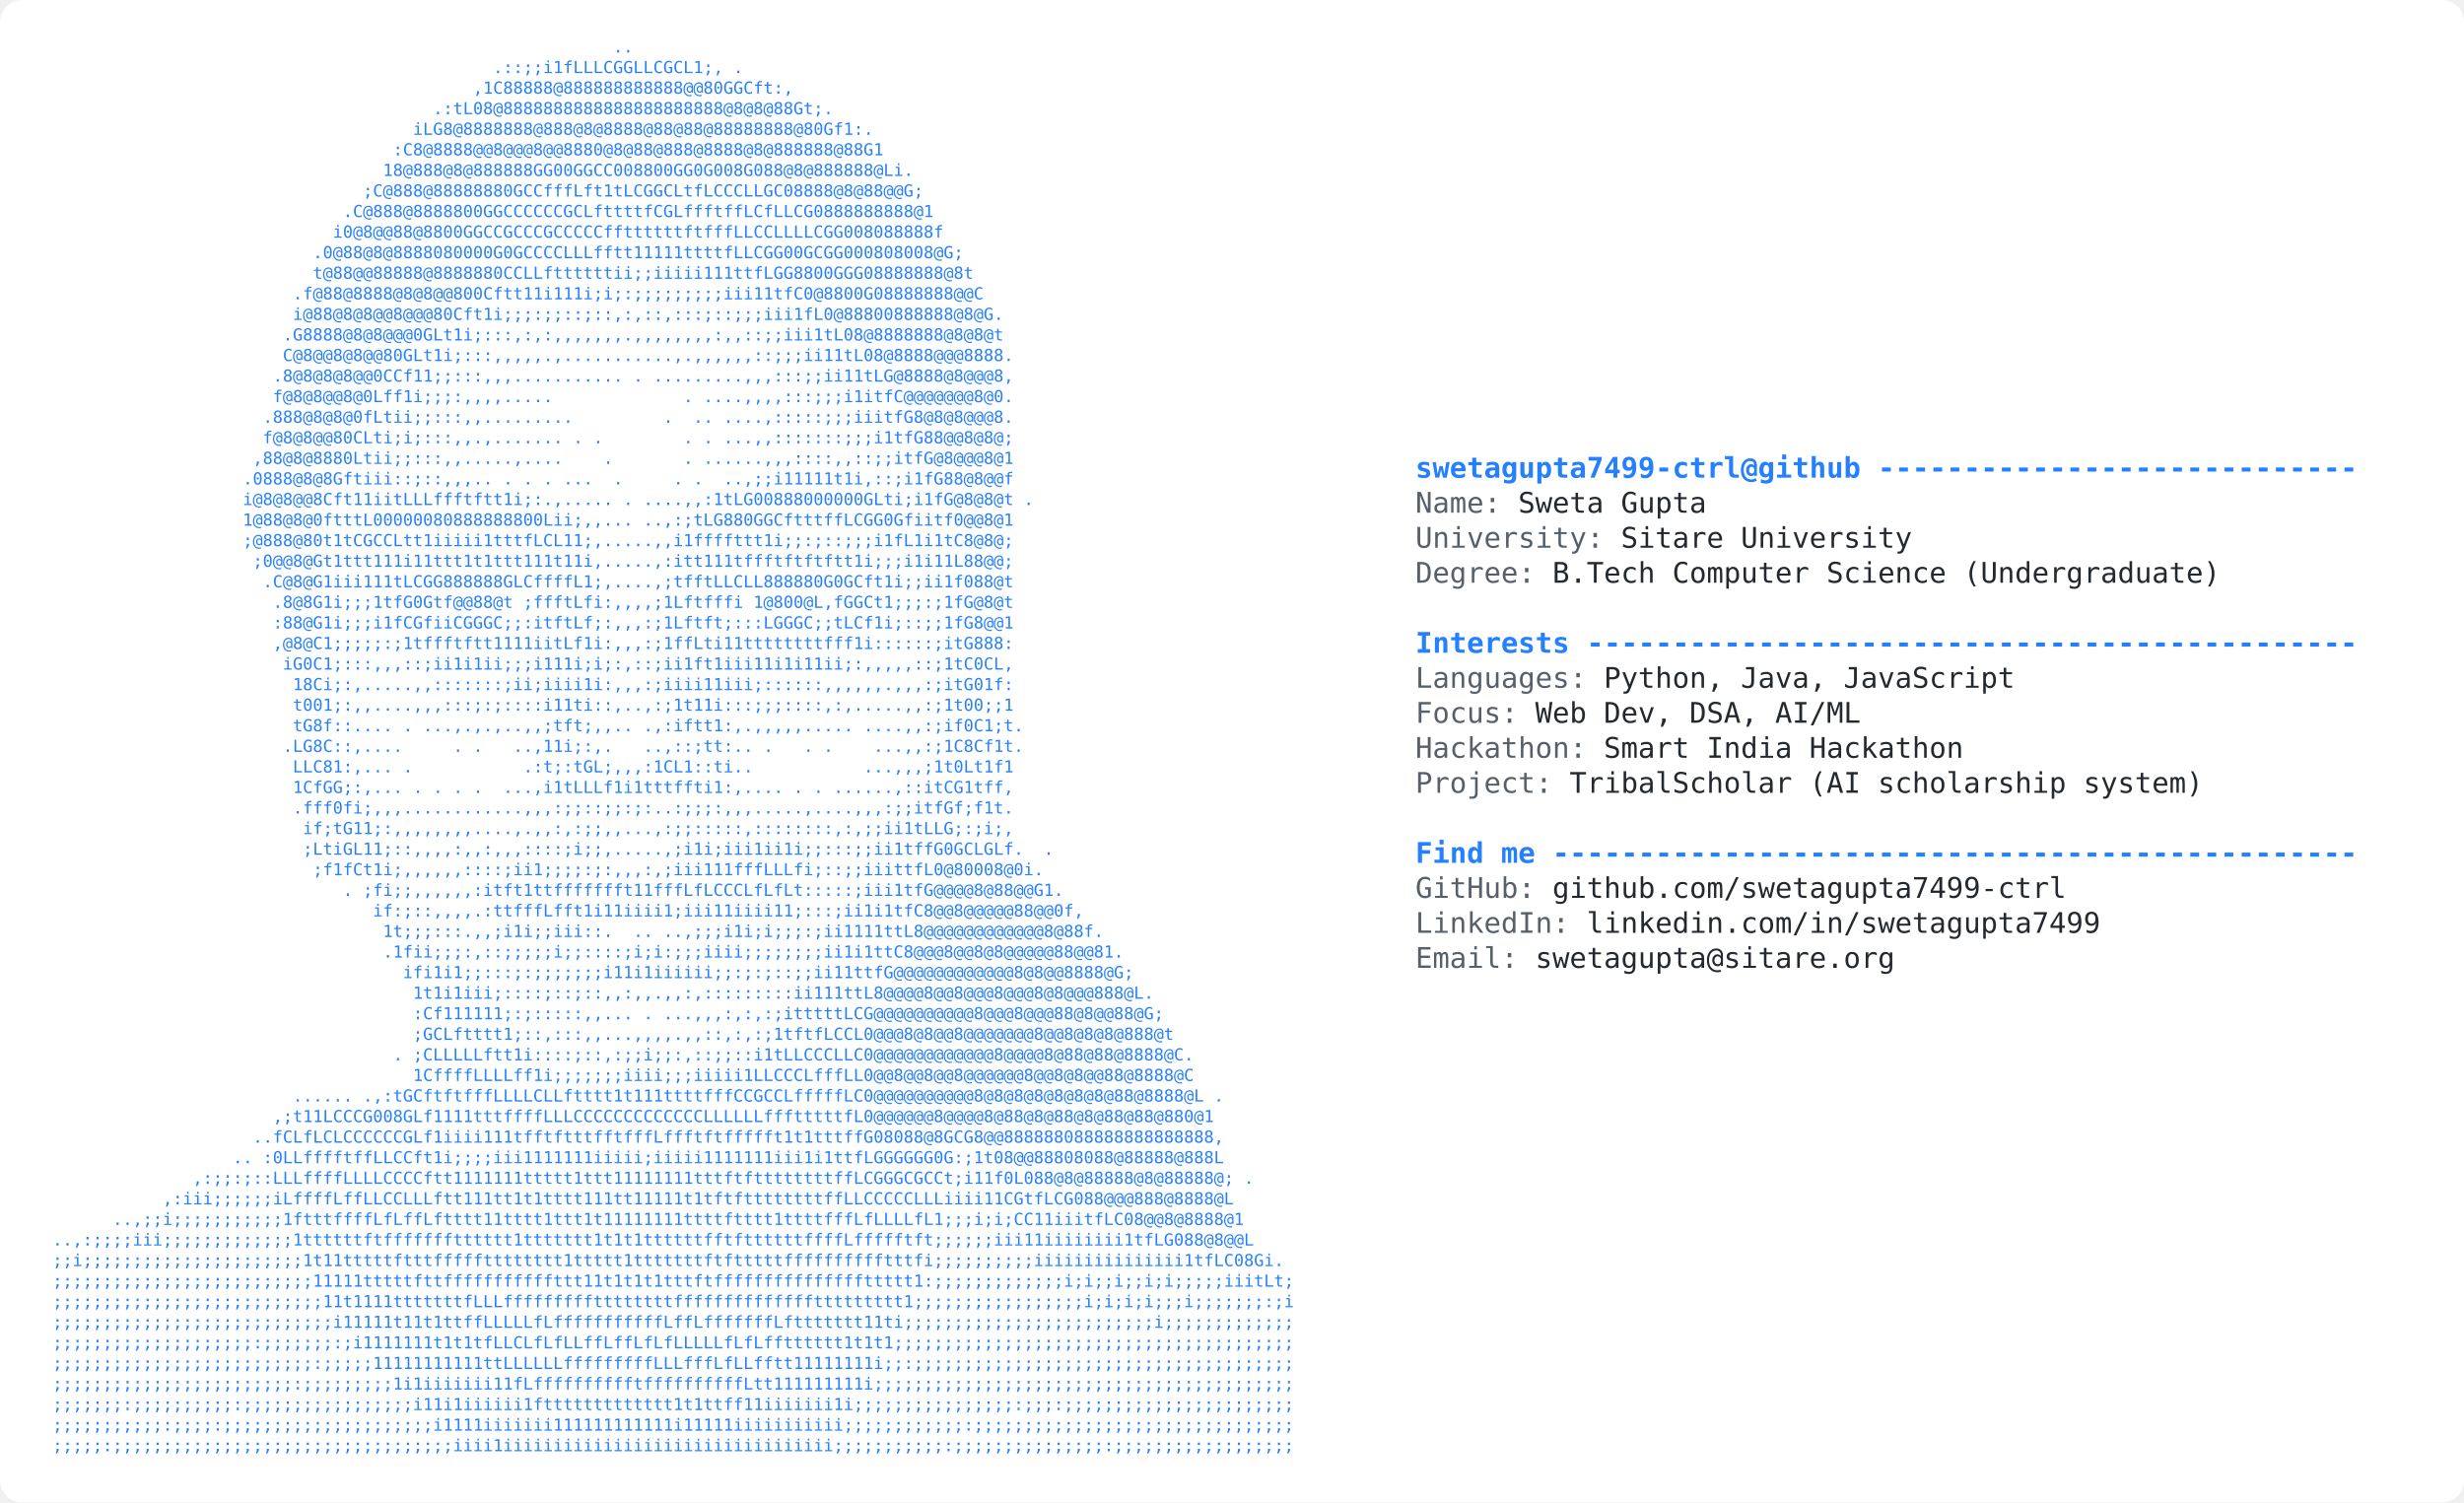
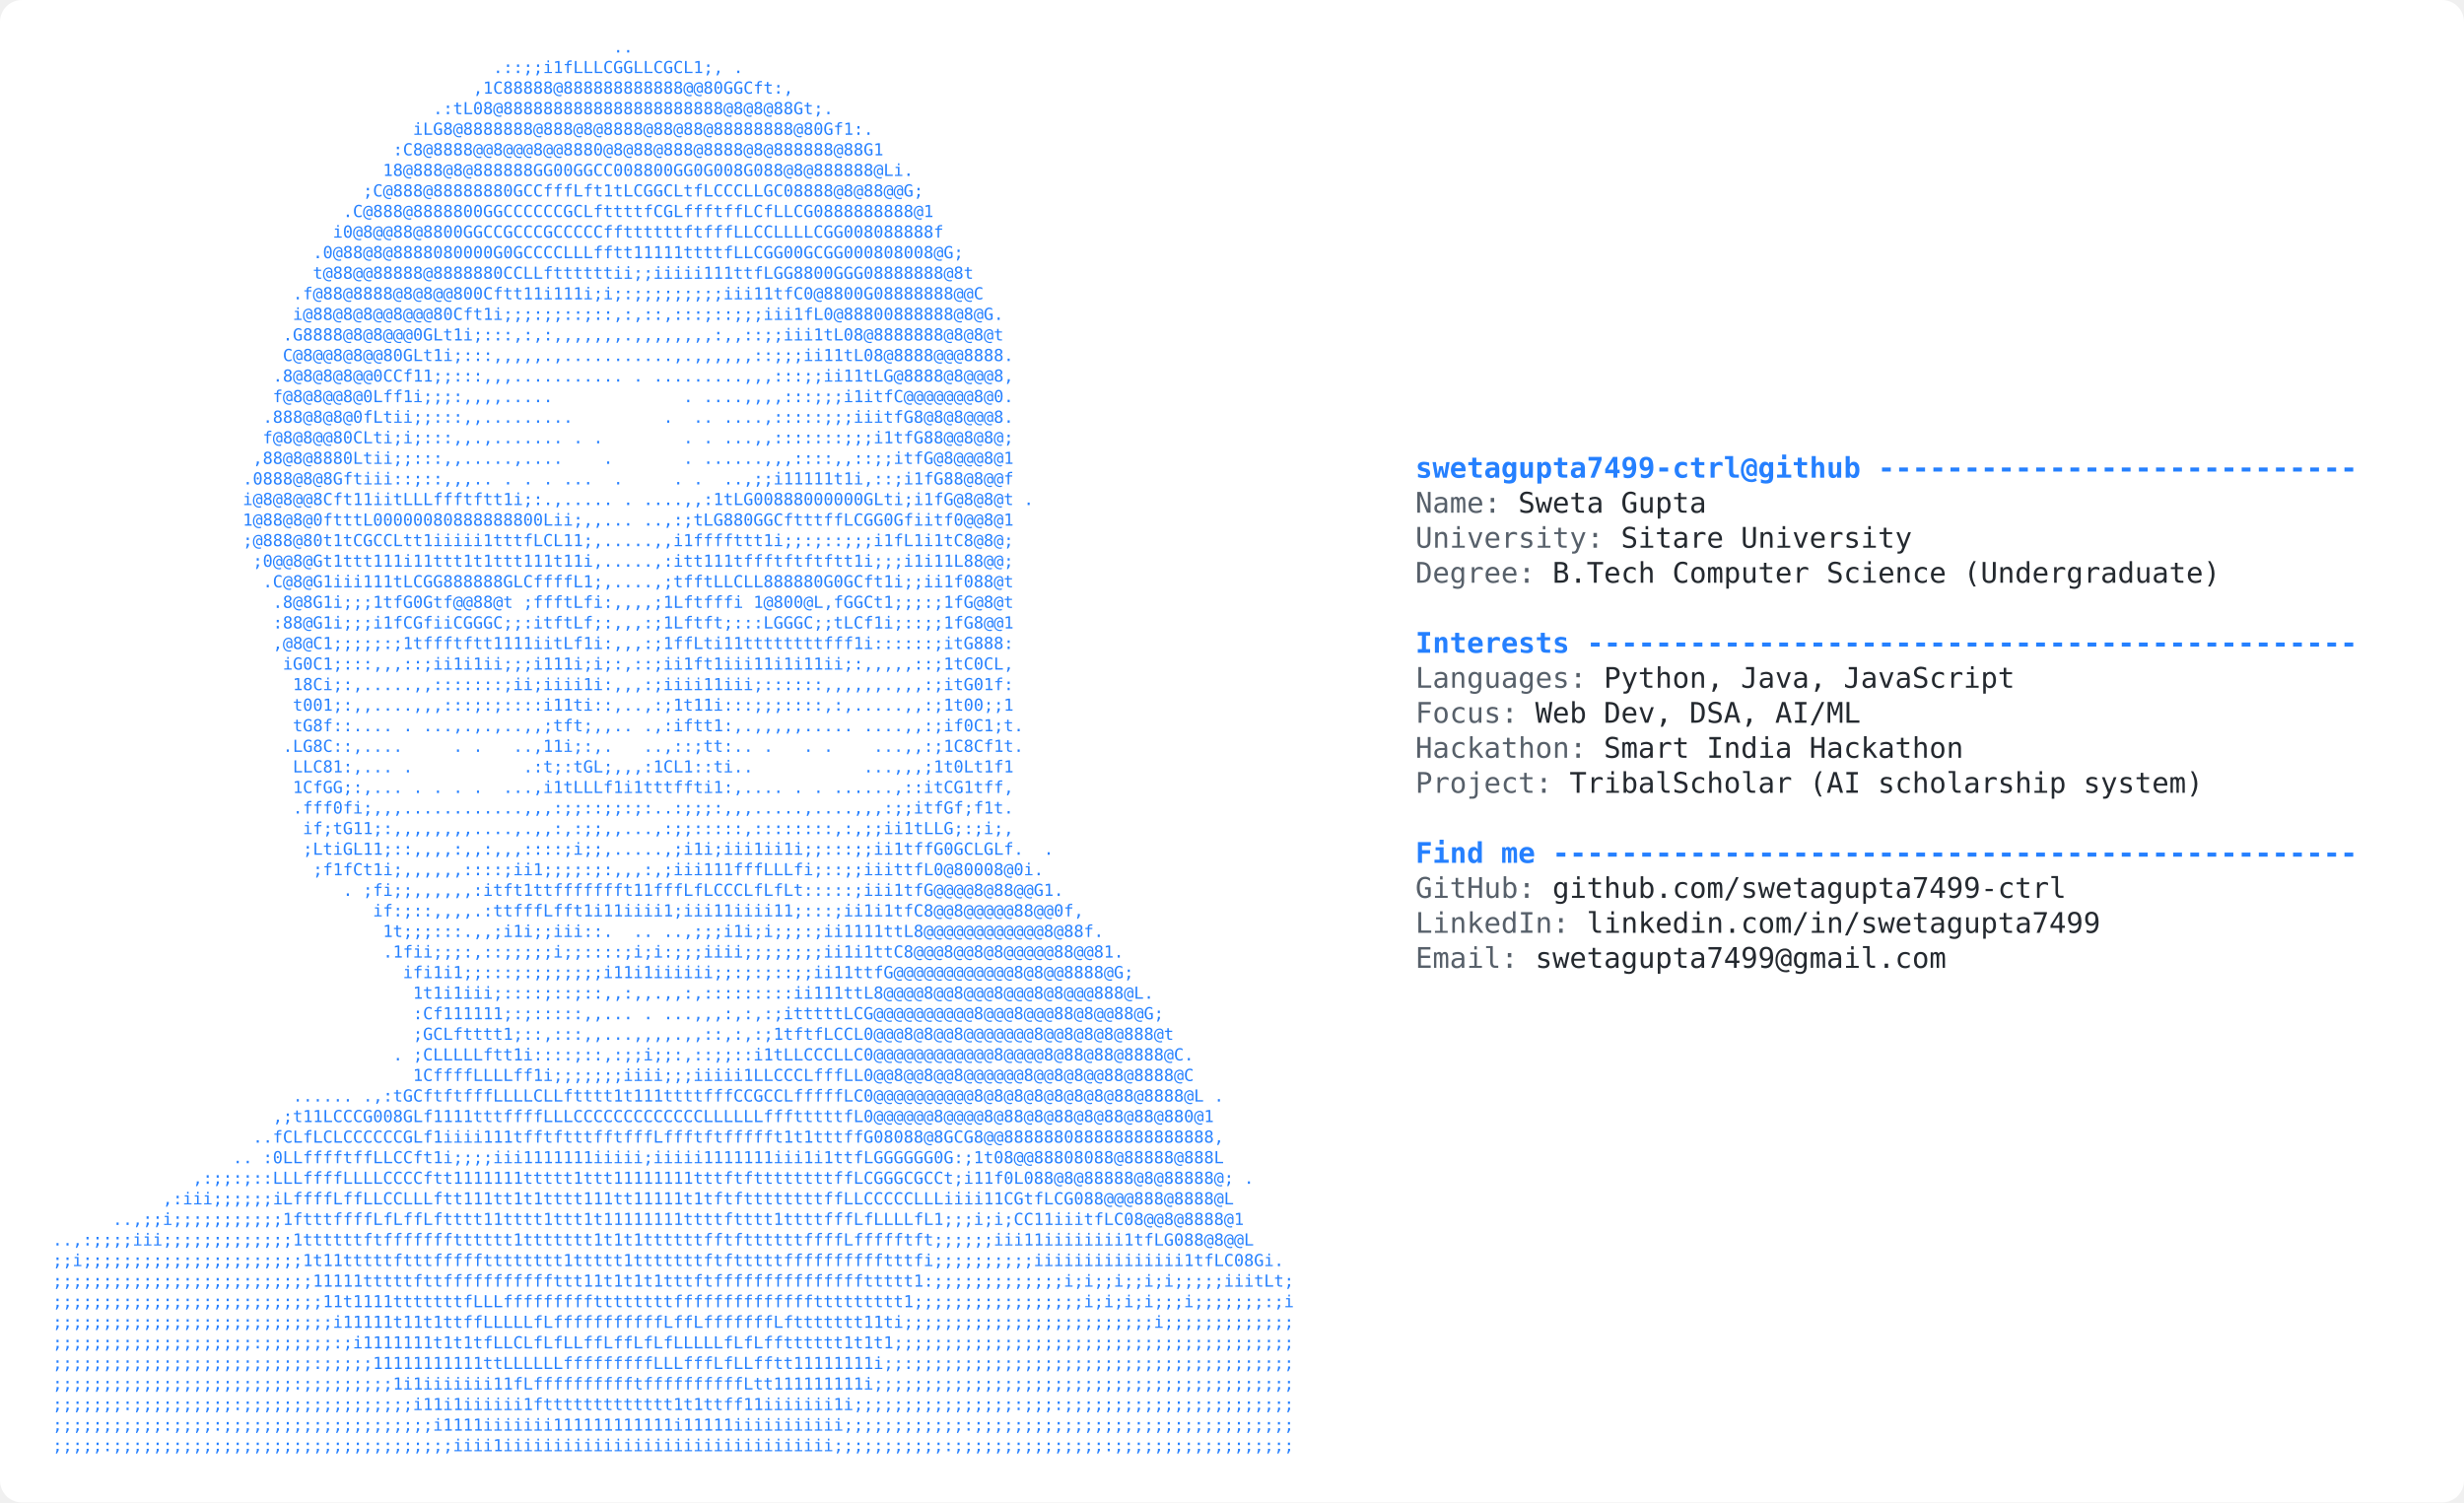
<svg xmlns="http://www.w3.org/2000/svg" width="1126" height="686.6" viewBox="0 0 1126 686.6" font-family="Fira Code, Consolas, Menlo, monospace">
  <rect width="100%" height="100%" fill="#ffffff" rx="10" />
  <text x="24" y="24.0" font-size="7.6" fill="#2580ff" xml:space="preserve">                                                        ..</text>
  <text x="24" y="33.4" font-size="7.6" fill="#2580ff" xml:space="preserve">                                            .::;;i1fLLLCGGLLCGCL1;, .</text>
  <text x="24" y="42.8" font-size="7.6" fill="#2580ff" xml:space="preserve">                                          ,1C88888@888888888888@@80GGCft:,</text>
  <text x="24" y="52.2" font-size="7.6" fill="#2580ff" xml:space="preserve">                                      .:tL08@8888888888888888888888@8@8@88Gt;.</text>
  <text x="24" y="61.6" font-size="7.6" fill="#2580ff" xml:space="preserve">                                    iLG8@8888888@888@8@8888@88@88@88888888@80Gf1:.</text>
  <text x="24" y="71.0" font-size="7.6" fill="#2580ff" xml:space="preserve">                                  :C8@8888@@8@@@8@@8880@8@88@888@8888@8@888888@88G1</text>
  <text x="24" y="80.4" font-size="7.6" fill="#2580ff" xml:space="preserve">                                 18@888@8@888888GG00GGCC008800GG0G008G088@8@888888@Li.</text>
  <text x="24" y="89.8" font-size="7.6" fill="#2580ff" xml:space="preserve">                               ;C@888@88888880GCCfffLft1tLCGGCLtfLCCCLLGC08888@8@88@@G;</text>
  <text x="24" y="99.2" font-size="7.6" fill="#2580ff" xml:space="preserve">                             .C@888@8888800GGCCCCCCGCLfttttfCGLffftffLCfLLCG0888888888@1</text>
  <text x="24" y="108.6" font-size="7.6" fill="#2580ff" xml:space="preserve">                            i0@8@@88@8800GGCCGCCCGCCCCCffttttttftfffLLCCLLLLCGG008088888f</text>
  <text x="24" y="118.0" font-size="7.6" fill="#2580ff" xml:space="preserve">                          .0@88@8@8888080000G0GCCCCLLLfftt11111ttttfLLCGG00GCGG000808008@G;</text>
  <text x="24" y="127.4" font-size="7.6" fill="#2580ff" xml:space="preserve">                          t@88@@88888@8888880CCLLfttttttii;;iiiii111ttfLGG8800GGG08888888@8t</text>
  <text x="24" y="136.8" font-size="7.6" fill="#2580ff" xml:space="preserve">                        .f@88@8888@8@8@@800Cftt11i111i;i;:;;;;;;;;;iii11tfC0@8800G08888888@@C</text>
  <text x="24" y="146.2" font-size="7.6" fill="#2580ff" xml:space="preserve">                        i@88@8@8@@8@@@80Cft1i;;;:;;::;::,:,::,:::;::;;;iii1fL0@88800888888@8@G.</text>
  <text x="24" y="155.6" font-size="7.6" fill="#2580ff" xml:space="preserve">                       .G8888@8@8@@@0GLt1i;:::,:,:,,,,,,,.,,,,,,,,:,,::;;iii1tL08@8888888@8@8@t</text>
  <text x="24" y="165.0" font-size="7.6" fill="#2580ff" xml:space="preserve">                       C@8@@8@8@@80GLt1i;:::,,,,,.,...........,.,,,,,,::;;;ii11tL08@8888@@@8888.</text>
  <text x="24" y="174.4" font-size="7.6" fill="#2580ff" xml:space="preserve">                      .8@8@8@8@@0CCf11;;:::,,,........... . .........,,,:::;;ii11tLG@8888@8@@@8,</text>
  <text x="24" y="183.8" font-size="7.6" fill="#2580ff" xml:space="preserve">                      f@8@8@@8@0Lff1i;;;:,,,,.....             . ....,,,,:::;;;i1itfC@@@@@@@8@0.</text>
  <text x="24" y="193.2" font-size="7.6" fill="#2580ff" xml:space="preserve">                     .888@8@8@0fLtii;;:::,,.........         .  .. ....,:::::;;;iiitfG8@8@8@@@8.</text>
  <text x="24" y="202.6" font-size="7.6" fill="#2580ff" xml:space="preserve">                     f@8@8@@80CLti;i;:::,,.,....... . .        . . ...,,:::::::;;;i1tfG88@@8@8@;</text>
  <text x="24" y="212.0" font-size="7.6" fill="#2580ff" xml:space="preserve">                    ,88@8@8880Ltii;;:::,,.....,....    .       . ......,,,::::,,::;;itfG@8@@@8@1</text>
  <text x="24" y="221.4" font-size="7.6" fill="#2580ff" xml:space="preserve">                   .0888@8@8Gftiii::;::,,,.. . . . ...  .     . .  ..,;;i11111t1i,::;i1fG88@8@@f</text>
  <text x="24" y="230.8" font-size="7.6" fill="#2580ff" xml:space="preserve">                   i@8@8@@8Cft11iitLLLffftftt1i;:.,..... . ....,,:1tLG00888000000GLti;i1fG@8@8@t .</text>
  <text x="24" y="240.2" font-size="7.6" fill="#2580ff" xml:space="preserve">                   1@88@8@0ftttL00000080888888800Lii;,,... ..,:;tLG880GGCftttffLCGG0Gfiitf0@@8@1</text>
  <text x="24" y="249.6" font-size="7.6" fill="#2580ff" xml:space="preserve">                   ;@888@80t1tCGCCLtt1iiiii1tttfLCL11;,.....,,i1ffffttt1i;;:;::;;;i1fL1i1tC8@8@;</text>
  <text x="24" y="259.0" font-size="7.6" fill="#2580ff" xml:space="preserve">                    ;0@@8@Gt1ttt111i11ttt1t1ttt111t11i,.....,:itt111tffftftftftt1i;;;i1i11L88@@;</text>
  <text x="24" y="268.4" font-size="7.6" fill="#2580ff" xml:space="preserve">                     .C@8@G1iii111tLCGG888888GLCffffL1;,....,;tfftLLCLL888880G0GCft1i;;ii1f088@t</text>
  <text x="24" y="277.8" font-size="7.6" fill="#2580ff" xml:space="preserve">                      .8@8G1i;;;1tfG0Gtf@@88@t ;ffftLfi:,,,,;1Lftfffi 1@800@L,fGGCt1;;;:;1fG@8@t</text>
  <text x="24" y="287.2" font-size="7.6" fill="#2580ff" xml:space="preserve">                      :88@G1i;;;i1fCGfiiCGGGC;;:itftLf;:,,,:;1Lftft;:::LGGGC;;tLCf1i;::;;1fG8@@1</text>
  <text x="24" y="296.6" font-size="7.6" fill="#2580ff" xml:space="preserve">                      ,@8@C1;;;;;:;1tffftftt1111iitLf1i:,,,:;1ffLti11ttttttttfff1i::::::;itG888:</text>
  <text x="24" y="306.0" font-size="7.6" fill="#2580ff" xml:space="preserve">                       iG0C1;:::,,,::;ii1i1ii;;;i111i;i;:,::;ii1ft1iii11i1i11ii;:,,,,,::;1tC0CL,</text>
  <text x="24" y="315.4" font-size="7.6" fill="#2580ff" xml:space="preserve">                        18Ci;:,.....,,:::::::;ii;iiii1i:,,,:;iiii11iii;::::::,,,,,,.,,,:;itG01f:</text>
  <text x="24" y="324.8" font-size="7.6" fill="#2580ff" xml:space="preserve">                        t001;:,,....,,,:::;:;::::i11ti::,..,:;1t11i:::;;;::::,:,.....,,:;1t00;;1</text>
  <text x="24" y="334.2" font-size="7.6" fill="#2580ff" xml:space="preserve">                        tG8f::.... . ...,.,.,..,,;tft;,,.. .,:iftt1:,.,,,,,..... ....,,:;if0C1;t.</text>
  <text x="24" y="343.6" font-size="7.6" fill="#2580ff" xml:space="preserve">                       .LG8C::,....     . .   ..,11i;:,.   ..,::;tt:.. .   . .    ...,,:;1C8Cf1t.</text>
  <text x="24" y="353.0" font-size="7.6" fill="#2580ff" xml:space="preserve">                        LLC81:,... .           .:t;:tGL;,,,:1CL1::ti..           ...,,,;1t0Lt1f1</text>
  <text x="24" y="362.4" font-size="7.6" fill="#2580ff" xml:space="preserve">                        1CfGG;:,... . . . .  ...,i1tLLLf1i1tttffti1:,.... . . ......,::itCG1tff,</text>
  <text x="24" y="371.8" font-size="7.6" fill="#2580ff" xml:space="preserve">                        .fff0fi;,,,............,,,:;;::;;:;:..:;;;:,,,.....,....,,,:;;itfGf;f1t.</text>
  <text x="24" y="381.2" font-size="7.6" fill="#2580ff" xml:space="preserve">                         if;tG11;:,,,,,,,,....,.,,:,:;;,,...,:;;:::::,::::::::,:,;;ii1tLLG;:;i;,</text>
  <text x="24" y="390.6" font-size="7.6" fill="#2580ff" xml:space="preserve">                         ;LtiGL11;::,,,,:,,:,,,::::;i;;,.....,;i1i;iii1ii1i;;:::;;ii1tffG0GCLGLf.  .</text>
  <text x="24" y="400.0" font-size="7.6" fill="#2580ff" xml:space="preserve">                          ;f1fCt1i;,,,,,,::::;ii1;;;;:;:,,,:,;iii111fffLLLfi;::;;iiittfL0@80008@0i.</text>
  <text x="24" y="409.4" font-size="7.6" fill="#2580ff" xml:space="preserve">                             . ;fi;;,,,,,,:itft1ttffffffft11fffLfLCCCLfLfLt:::::;iii1tfG@@@@8@88@@G1.</text>
  <text x="24" y="418.8" font-size="7.6" fill="#2580ff" xml:space="preserve">                                if:;::,,,,.:ttfffLfft1i11iiii1;iii11iiii11;:::;ii1i1tfC8@@8@@@@@88@@0f,</text>
  <text x="24" y="428.2" font-size="7.6" fill="#2580ff" xml:space="preserve">                                 1t;;;:::.,,;i1i;;iii::.  .. ..,;;;i1i;i;;;:;ii1111ttL8@@@@@@@@@@@@8@88f.</text>
  <text x="24" y="437.6" font-size="7.6" fill="#2580ff" xml:space="preserve">                                 .1fii;;;:,::;;;;;i;;::::;i;i:;;;iiii;;;;;;;;ii1i1ttC8@@@8@@8@8@@@@@88@@81.</text>
  <text x="24" y="447.0" font-size="7.6" fill="#2580ff" xml:space="preserve">                                   ifi1i1;;:::;:;;;;;;;i11i1iiiiii;;:;:;::;;ii11ttfG@@@@@@@@@@@@8@8@@8888@G;</text>
  <text x="24" y="456.4" font-size="7.6" fill="#2580ff" xml:space="preserve">                                    1t1i1iii;::::;::;::,,:,,.,,:,:::::::::ii111ttL8@@@@8@@8@@@8@@@8@8@@@888@L.</text>
  <text x="24" y="465.8" font-size="7.6" fill="#2580ff" xml:space="preserve">                                    :Cf111111;:;:::::,,... . ...,,,:,:,:;itttttLCG@@@@@@@@@@8@@@8@@@88@8@@88@G;</text>
  <text x="24" y="475.2" font-size="7.6" fill="#2580ff" xml:space="preserve">                                    ;GCLftttt1;::,:::,,...,,,,.,,::,:,:;1tftfLCCL0@@@8@8@@8@@@@@@@8@@8@8@8@888@t</text>
  <text x="24" y="484.6" font-size="7.6" fill="#2580ff" xml:space="preserve">                                  . ;CLLLLLftt1i::::;::,:;;i;;:,::;;::i1tLLCCCLLC0@@@@@@@@@@@@8@@@@8@88@88@8888@C.</text>
  <text x="24" y="494.0" font-size="7.6" fill="#2580ff" xml:space="preserve">                                    1CffffLLLLff1i;;;;;;;iiii;;;iiiii1LLCCCLfffLL0@@8@@8@@8@@@@@@8@@8@8@@88@8888@C</text>
  <text x="24" y="503.4" font-size="7.6" fill="#2580ff" xml:space="preserve">                        ...... .,:tGCftftfffLLLLCLLftttt1t111ttttfffCCGCCLfffffLC0@@@@@@@@@@8@8@8@8@8@8@8@88@8888@L .</text>
  <text x="24" y="512.8" font-size="7.6" fill="#2580ff" xml:space="preserve">                      ,;t11LCCCG008GLf1111tttffffLLLCCCCCCCCCCCCCLLLLLLffftttttfL0@@@@@@8@@@@8@88@8@88@8@88@88@880@1</text>
  <text x="24" y="522.2" font-size="7.6" fill="#2580ff" xml:space="preserve">                    ..fCLfLCLCCCCCCGLf1iiii111tfftftttfftfffLffftftffffft1t1tttffG08088@8GCG8@@888888088888888888888,</text>
  <text x="24" y="531.6" font-size="7.6" fill="#2580ff" xml:space="preserve">                  .. :0LLfffftffLLCCft1i;;;;iii1111111iiiii;iiiii1111111iii1i1ttfLGGGGGG0G:;1t08@@88808088@88888@888L</text>
  <text x="24" y="541.0" font-size="7.6" fill="#2580ff" xml:space="preserve">              ,:;;:;::LLLffffLLLLCCCCftt1111111ttttt1ttt11111111tttftfttttttttffLCGGGCGCCt;i11f0L088@8@88888@8@88888@; .</text>
  <text x="24" y="550.4" font-size="7.6" fill="#2580ff" xml:space="preserve">           ,:iii;;;;;;iLffffLffLLCCLLLftt111tt1t1tttt111tt11111t1tftfttttttttffLLCCCCCLLLiiii11CGtfLCG088@@@888@8888@L</text>
  <text x="24" y="559.8" font-size="7.6" fill="#2580ff" xml:space="preserve">      ..,;;i;;;;;;;;;;;1ftttffffLfLffLftttt11tttt1ttt1t11111111ttttftttt1ttttfffLfLLLLfL1;;;i;i;CC11iiitfLC08@@8@8888@1</text>
  <text x="24" y="569.2" font-size="7.6" fill="#2580ff" xml:space="preserve">..,:;;;;iii;;;;;;;;;;;;;1ttttttftffffffftttttt1ttttttt1t1t1ttttttfftfttttttffffLffffftft;;;;;;iii11iiiiiiii1tfLG088@8@@L</text>
  <text x="24" y="578.6" font-size="7.6" fill="#2580ff" xml:space="preserve">;;i;;;;;;;;;;;;;;;;;;;;;;1t11tttttftttffffftttttttt1ttttt1tttttttftftttttfffffffffftttfi;;;;;;;;;;iiiiiiiiiiiiiii1tfLC08Gi.</text>
  <text x="24" y="588.0" font-size="7.6" fill="#2580ff" xml:space="preserve">;;;;;;;;;;;;;;;;;;;;;;;;;;11111tttttfttfffffffffffttt11t1t1t1tttftfffffffffffffffttttt1:;;;;;;;;;;;;;i;i;;i;;i;i;;;;;iiitLt;</text>
  <text x="24" y="597.4" font-size="7.6" fill="#2580ff" xml:space="preserve">;;;;;;;;;;;;;;;;;;;;;;;;;;;11t1111tttttttfLLLfffffffffttttttttffffffffffffffttttttttt1;;;;;;;;;;;;;;;;;i;i;i;i;;;i;;;;;;;:;i</text>
  <text x="24" y="606.8" font-size="7.6" fill="#2580ff" xml:space="preserve">;;;;;;;;;;;;;;;;;;;;;;;;;;;;i11111t11t1ttffLLLLLfLfffffffffffLffLfffffffLfttttttt11ti;;;;;;;;;;;;;;;;;;;;;;;;;i;;;;;;;;;;;;;</text>
  <text x="24" y="616.2" font-size="7.6" fill="#2580ff" xml:space="preserve">;;;;;;;;;;;;;;;;;;;;:;;;;;;;:;i1111111t1t1tfLLCLfLfLLffLffLfLfLLLLLfLfLfftttttt1t1t1;;;;;;;;;;;;;;;;;;;;;;;;;;;;;;;;;;;;;;;;</text>
  <text x="24" y="625.6" font-size="7.6" fill="#2580ff" xml:space="preserve">;;;;;;;;;;;;;;;;;;;;;;;;;;:;;;;;11111111111ttLLLLLLfffffffffLLLfffLfLLfftt11111111i;;:;;;;;;;;;;;;;;;;;;;;;;;;;;;;;;;;;;;;;;</text>
  <text x="24" y="635.0" font-size="7.6" fill="#2580ff" xml:space="preserve">;;;;;;;;;;;;;;;;;;;;;;;;:;;;;;;;;;1i1iiiiiii11fLfffffffffftffffffffffLtt111111111i;;;;;;;;;;;;;;;;;;;;;;;;;;;;;;;;;;;;;;;;;;</text>
  <text x="24" y="644.4" font-size="7.6" fill="#2580ff" xml:space="preserve">;;;;;;;:;;;;;;;;;;:;;;;;;;;;;;;;;;;;i11i1iiiiii1fttttttttttttt1t1ttff11iiiiiii1i;;;;;;;;;;;;;;;;:;;;:;;;;;;;;;;;;;;;;;;;;;;;</text>
  <text x="24" y="653.8" font-size="7.6" fill="#2580ff" xml:space="preserve">;;;;;;;;;;;:;;;;:;;;;;;;;;;;;;;;;;;;;;i1111iiiiiii111111111111i11111iiiiiiiiiii;;;;;;;;;;;;:;;;;;;;;;;;;;;;;;;;;;;;;;;;;;;;;</text>
  <text x="24" y="663.2" font-size="7.6" fill="#2580ff" xml:space="preserve">;;;;;:;;;;;;;;;;;;;;;;;;;;;;;;;;;;;;;;;;iiii1iiiiiiiiiiiiiiiiiiiiiiiiiiiiiiiii;;;;;;;;;;;:;;;;;;;;;;;;;;;:;;;;;;;;;;;;;;;;;;</text>
  <text x="646.8" y="218.3" font-size="13" fill="#2580ff" font-weight="bold">swetagupta7499-ctrl@github  ----------------------------</text>
  <text x="646.8" y="234.3" font-size="13">
    <tspan fill="#57606a">Name:</tspan>
    <tspan fill="#24292f">Sweta Gupta</tspan>
  </text>
  <text x="646.8" y="250.3" font-size="13">
    <tspan fill="#57606a">University:</tspan>
    <tspan fill="#24292f">Sitare University</tspan>
  </text>
  <text x="646.8" y="266.3" font-size="13">
    <tspan fill="#57606a">Degree:</tspan>
    <tspan fill="#24292f">B.Tech Computer Science (Undergraduate)</tspan>
  </text>
  <text x="646.8" y="298.3" font-size="13" fill="#2580ff" font-weight="bold">Interests  ---------------------------------------------</text>
  <text x="646.8" y="314.3" font-size="13">
    <tspan fill="#57606a">Languages:</tspan>
    <tspan fill="#24292f">Python, Java, JavaScript</tspan>
  </text>
  <text x="646.8" y="330.3" font-size="13">
    <tspan fill="#57606a">Focus:</tspan>
    <tspan fill="#24292f">Web Dev, DSA, AI/ML</tspan>
  </text>
  <text x="646.8" y="346.3" font-size="13">
    <tspan fill="#57606a">Hackathon:</tspan>
    <tspan fill="#24292f">Smart India Hackathon</tspan>
  </text>
  <text x="646.8" y="362.3" font-size="13">
    <tspan fill="#57606a">Project:</tspan>
    <tspan fill="#24292f">TribalScholar (AI scholarship system)</tspan>
  </text>
  <text x="646.8" y="394.3" font-size="13" fill="#2580ff" font-weight="bold">Find me  -----------------------------------------------</text>
  <text x="646.8" y="410.3" font-size="13">
    <tspan fill="#57606a">GitHub:</tspan>
    <tspan fill="#24292f">github.com/swetagupta7499-ctrl</tspan>
  </text>
  <text x="646.8" y="426.3" font-size="13">
    <tspan fill="#57606a">LinkedIn:</tspan>
    <tspan fill="#24292f">linkedin.com/in/swetagupta7499</tspan>
  </text>
  <text x="646.8" y="442.3" font-size="13">
    <tspan fill="#57606a">Email:</tspan>
-     <tspan fill="#24292f">swetagupta@sitare.org</tspan>
+     <tspan fill="#24292f">swetagupta7499@gmail.com</tspan>
  </text>
</svg>
